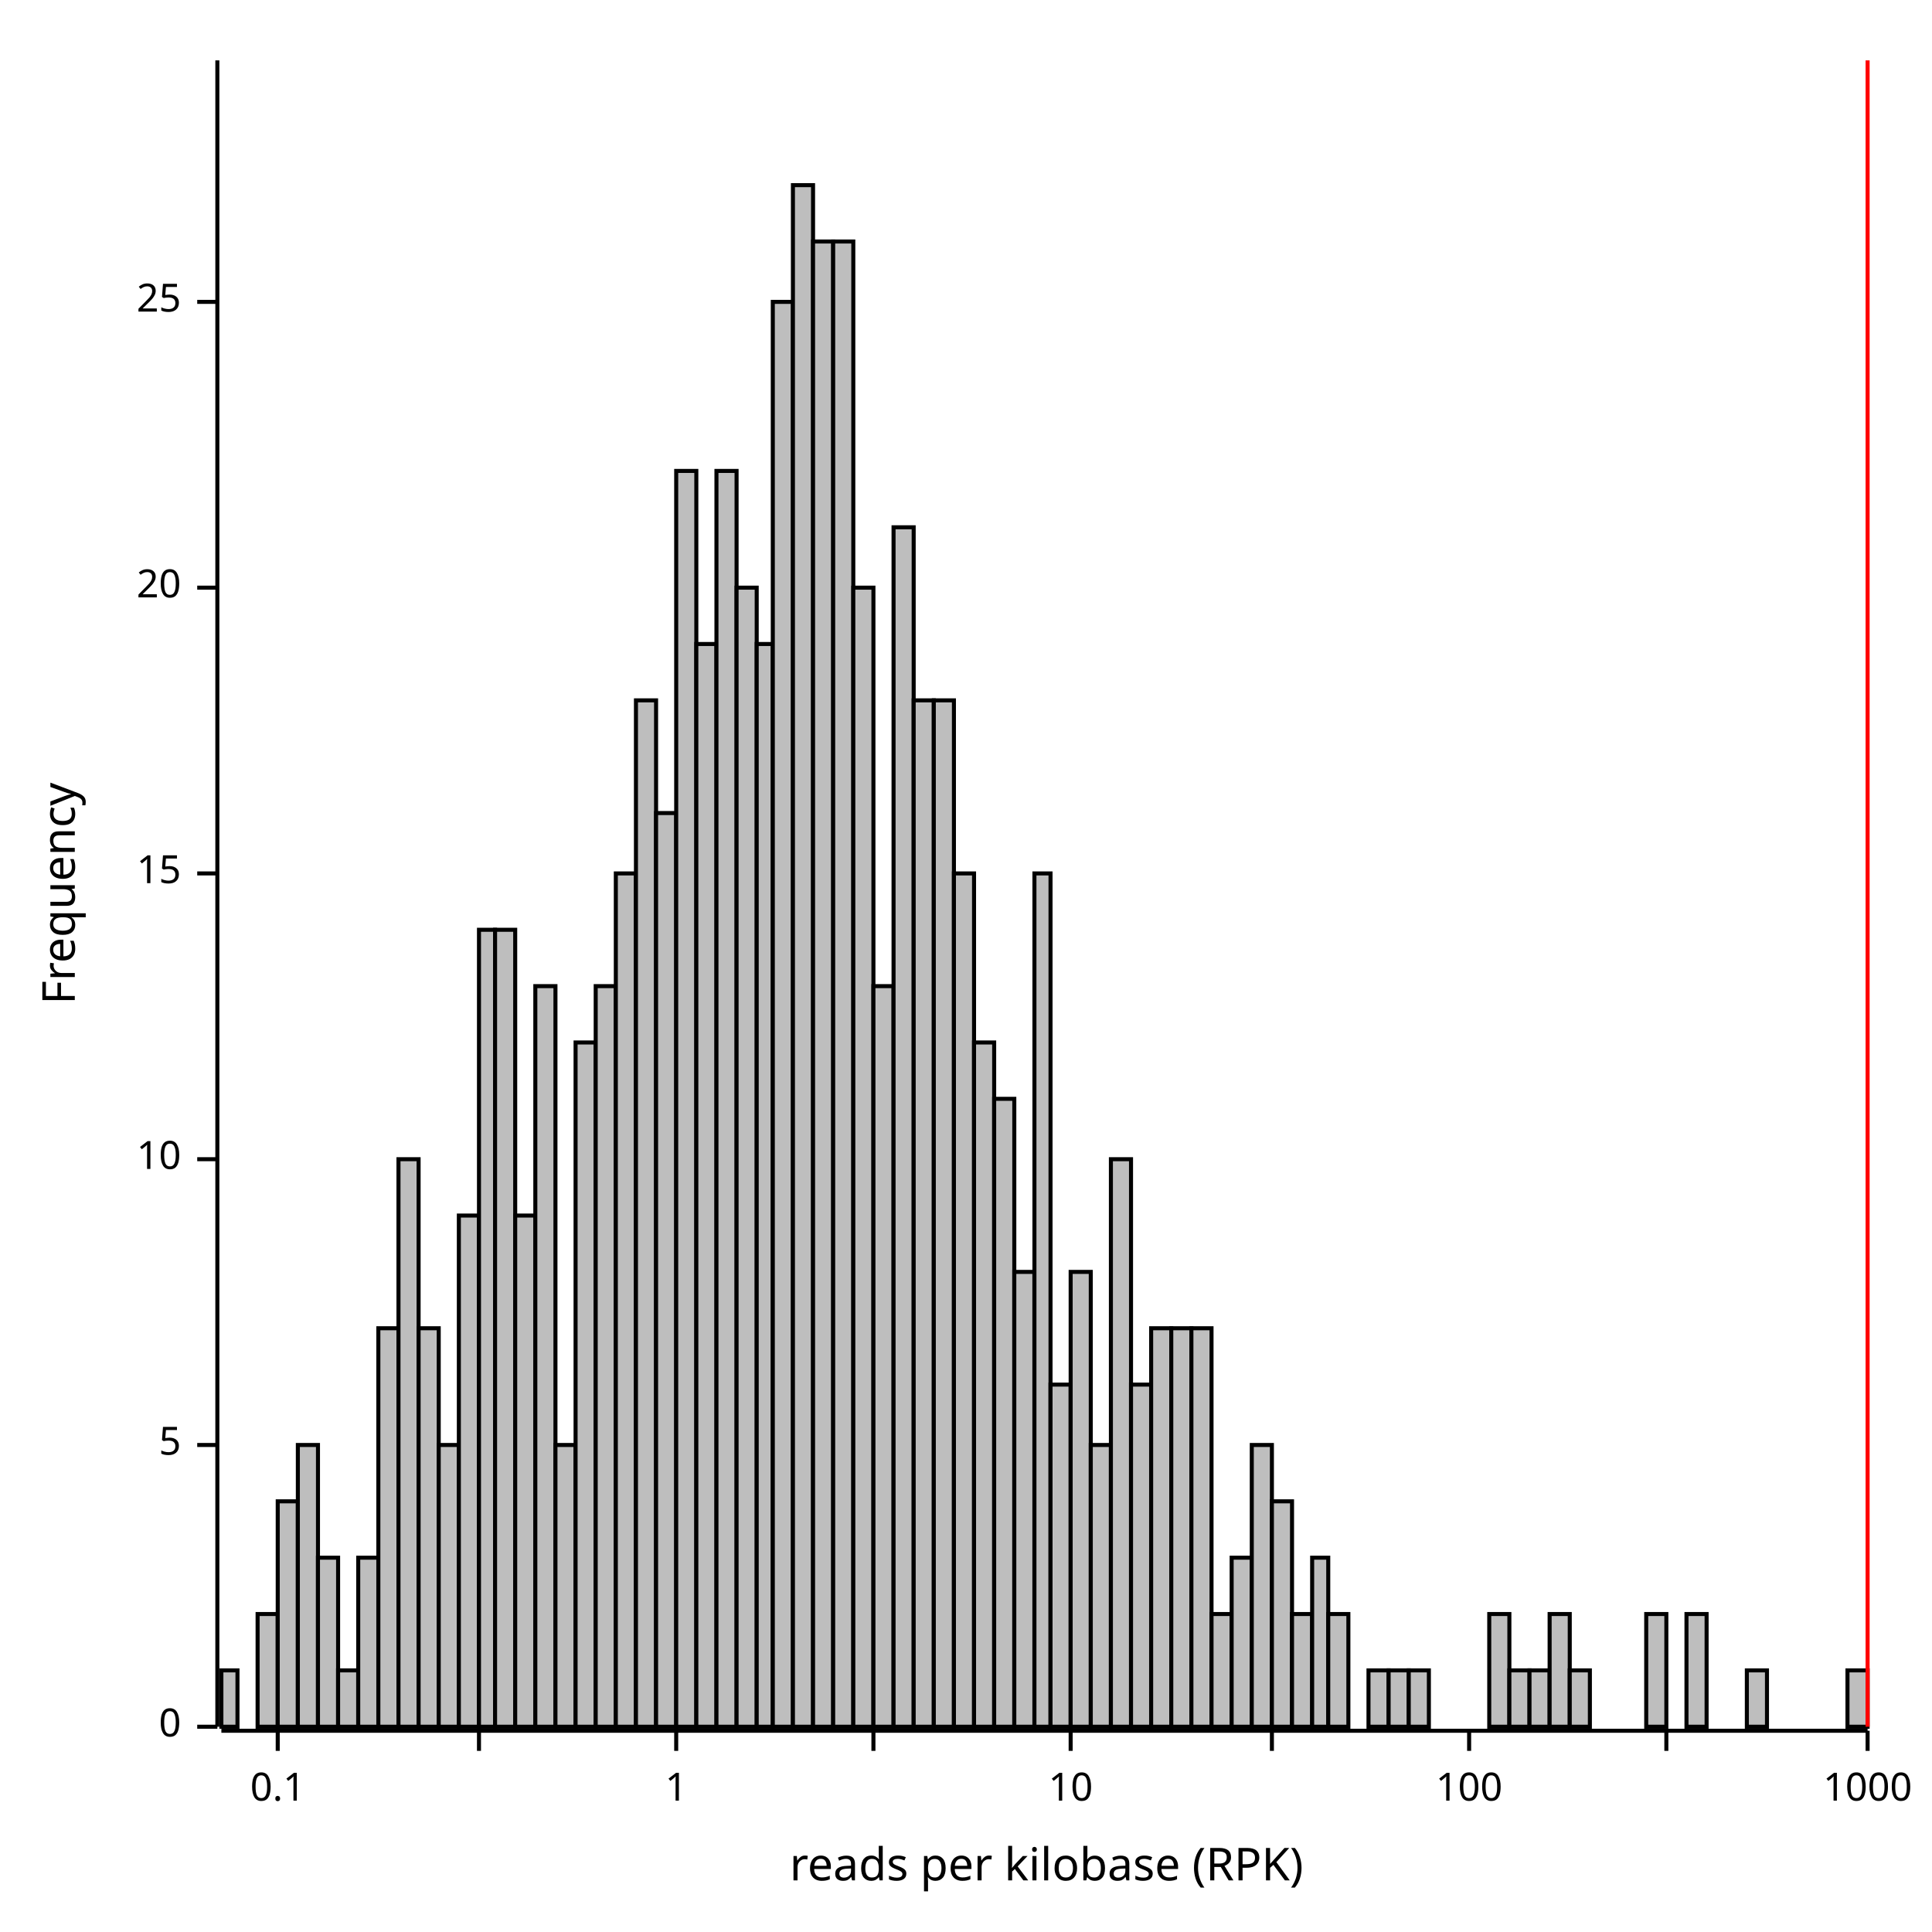
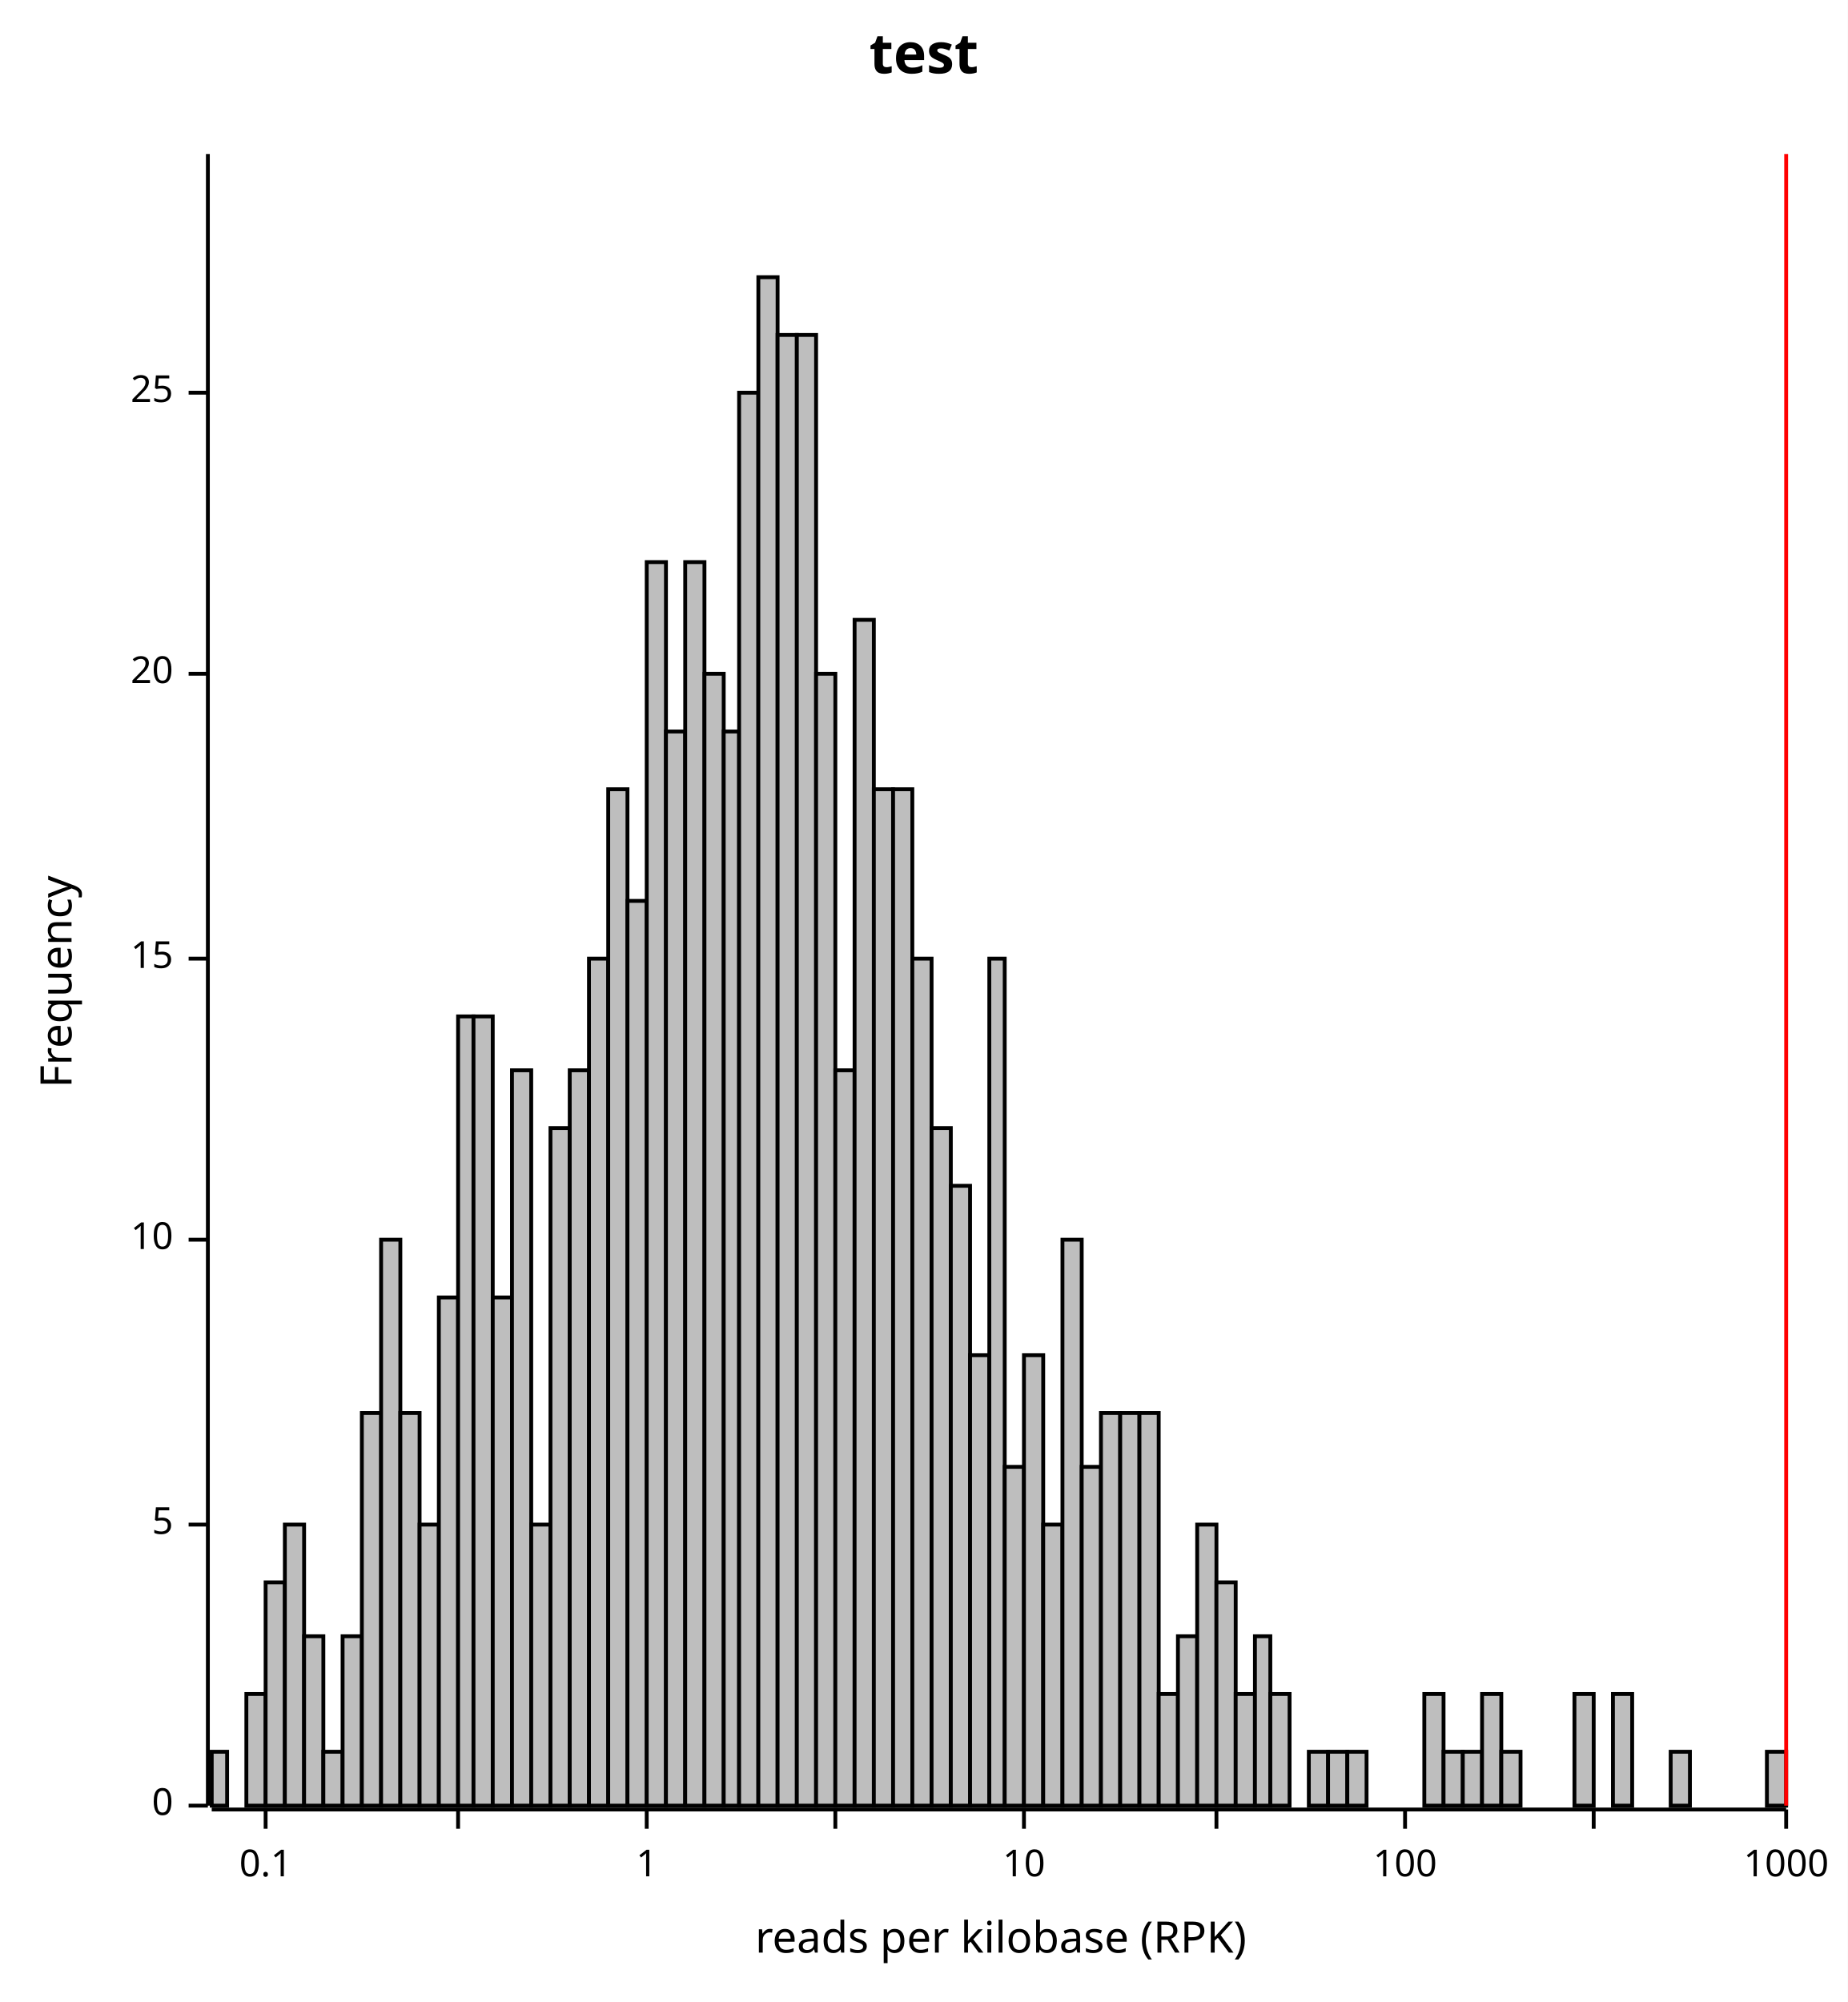
- <svg xmlns="http://www.w3.org/2000/svg" width="480" height="480" viewBox="0 0 480 480">
-   <rect x="0" y="0" width="480" height="480" opacity="1" fill="#FFFFFF" stroke="none" />
-   <text x="10" y="222" dy="0.76em" text-anchor="middle" font-family="sans-serif" font-size="11.29" opacity="1" fill="#000000" transform="rotate(270, 10, 222)">
+ <svg xmlns="http://www.w3.org/2000/svg" width="480" height="520" viewBox="0 0 480 520">
+   <rect x="0" y="0" width="480" height="520" opacity="1" fill="#FFFFFF" stroke="none" />
+   <text x="240" y="8" dy="0.76em" text-anchor="middle" font-family="sans-serif" font-size="14.516" opacity="1" fill="#000000" font-weight="bold">
+ test
+ </text>
+   <text x="10" y="255" dy="0.76em" text-anchor="middle" font-family="sans-serif" font-size="11.29" opacity="1" fill="#000000" transform="rotate(270, 10, 255)">
Frequency
</text>
-   <text x="260" y="470" dy="-0.5ex" text-anchor="middle" font-family="sans-serif" font-size="11.29" opacity="1" fill="#000000">
+   <text x="260" y="510" dy="-0.5ex" text-anchor="middle" font-family="sans-serif" font-size="11.29" opacity="1" fill="#000000">
reads per kilobase (RPK)
</text>
-   <polyline fill="none" opacity="1" stroke="#000000" stroke-width="1" points="54,15 54,429 " />
-   <text x="45" y="429" dy="0.5ex" text-anchor="end" font-family="sans-serif" font-size="9.677" opacity="1" fill="#000000">
+   <polyline fill="none" opacity="1" stroke="#000000" stroke-width="1" points="54,40 54,469 " />
+   <text x="45" y="469" dy="0.5ex" text-anchor="end" font-family="sans-serif" font-size="9.677" opacity="1" fill="#000000">
0
</text>
-   <polyline fill="none" opacity="1" stroke="#000000" stroke-width="1" points="49,429 54,429 " />
-   <text x="45" y="359" dy="0.5ex" text-anchor="end" font-family="sans-serif" font-size="9.677" opacity="1" fill="#000000">
+   <polyline fill="none" opacity="1" stroke="#000000" stroke-width="1" points="49,469 54,469 " />
+   <text x="45" y="396" dy="0.5ex" text-anchor="end" font-family="sans-serif" font-size="9.677" opacity="1" fill="#000000">
5
</text>
-   <polyline fill="none" opacity="1" stroke="#000000" stroke-width="1" points="49,359 54,359 " />
-   <text x="45" y="288" dy="0.5ex" text-anchor="end" font-family="sans-serif" font-size="9.677" opacity="1" fill="#000000">
+   <polyline fill="none" opacity="1" stroke="#000000" stroke-width="1" points="49,396 54,396 " />
+   <text x="45" y="322" dy="0.5ex" text-anchor="end" font-family="sans-serif" font-size="9.677" opacity="1" fill="#000000">
10
</text>
-   <polyline fill="none" opacity="1" stroke="#000000" stroke-width="1" points="49,288 54,288 " />
-   <text x="45" y="217" dy="0.5ex" text-anchor="end" font-family="sans-serif" font-size="9.677" opacity="1" fill="#000000">
+   <polyline fill="none" opacity="1" stroke="#000000" stroke-width="1" points="49,322 54,322 " />
+   <text x="45" y="249" dy="0.5ex" text-anchor="end" font-family="sans-serif" font-size="9.677" opacity="1" fill="#000000">
15
</text>
-   <polyline fill="none" opacity="1" stroke="#000000" stroke-width="1" points="49,217 54,217 " />
-   <text x="45" y="146" dy="0.5ex" text-anchor="end" font-family="sans-serif" font-size="9.677" opacity="1" fill="#000000">
+   <polyline fill="none" opacity="1" stroke="#000000" stroke-width="1" points="49,249 54,249 " />
+   <text x="45" y="175" dy="0.5ex" text-anchor="end" font-family="sans-serif" font-size="9.677" opacity="1" fill="#000000">
20
</text>
-   <polyline fill="none" opacity="1" stroke="#000000" stroke-width="1" points="49,146 54,146 " />
-   <text x="45" y="75" dy="0.5ex" text-anchor="end" font-family="sans-serif" font-size="9.677" opacity="1" fill="#000000">
+   <polyline fill="none" opacity="1" stroke="#000000" stroke-width="1" points="49,175 54,175 " />
+   <text x="45" y="102" dy="0.5ex" text-anchor="end" font-family="sans-serif" font-size="9.677" opacity="1" fill="#000000">
25
</text>
-   <polyline fill="none" opacity="1" stroke="#000000" stroke-width="1" points="49,75 54,75 " />
-   <polyline fill="none" opacity="1" stroke="#000000" stroke-width="1" points="55,430 464,430 " />
-   <text x="69" y="440" dy="0.76em" text-anchor="middle" font-family="sans-serif" font-size="9.677" opacity="1" fill="#000000">
+   <polyline fill="none" opacity="1" stroke="#000000" stroke-width="1" points="49,102 54,102 " />
+   <polyline fill="none" opacity="1" stroke="#000000" stroke-width="1" points="55,470 464,470 " />
+   <text x="69" y="480" dy="0.76em" text-anchor="middle" font-family="sans-serif" font-size="9.677" opacity="1" fill="#000000">
0.1
</text>
-   <polyline fill="none" opacity="1" stroke="#000000" stroke-width="1" points="69,430 69,435 " />
-   <text x="119" y="440" dy="0.76em" text-anchor="middle" font-family="sans-serif" font-size="9.677" opacity="1" fill="#000000">
- 
- </text>
-   <polyline fill="none" opacity="1" stroke="#000000" stroke-width="1" points="119,430 119,435 " />
-   <text x="168" y="440" dy="0.76em" text-anchor="middle" font-family="sans-serif" font-size="9.677" opacity="1" fill="#000000">
+   <polyline fill="none" opacity="1" stroke="#000000" stroke-width="1" points="69,470 69,475 " />
+   <text x="119" y="480" dy="0.76em" text-anchor="middle" font-family="sans-serif" font-size="9.677" opacity="1" fill="#000000">
+ 
+ </text>
+   <polyline fill="none" opacity="1" stroke="#000000" stroke-width="1" points="119,470 119,475 " />
+   <text x="168" y="480" dy="0.76em" text-anchor="middle" font-family="sans-serif" font-size="9.677" opacity="1" fill="#000000">
1
</text>
-   <polyline fill="none" opacity="1" stroke="#000000" stroke-width="1" points="168,430 168,435 " />
-   <text x="217" y="440" dy="0.76em" text-anchor="middle" font-family="sans-serif" font-size="9.677" opacity="1" fill="#000000">
- 
- </text>
-   <polyline fill="none" opacity="1" stroke="#000000" stroke-width="1" points="217,430 217,435 " />
-   <text x="266" y="440" dy="0.76em" text-anchor="middle" font-family="sans-serif" font-size="9.677" opacity="1" fill="#000000">
+   <polyline fill="none" opacity="1" stroke="#000000" stroke-width="1" points="168,470 168,475 " />
+   <text x="217" y="480" dy="0.76em" text-anchor="middle" font-family="sans-serif" font-size="9.677" opacity="1" fill="#000000">
+ 
+ </text>
+   <polyline fill="none" opacity="1" stroke="#000000" stroke-width="1" points="217,470 217,475 " />
+   <text x="266" y="480" dy="0.76em" text-anchor="middle" font-family="sans-serif" font-size="9.677" opacity="1" fill="#000000">
10
</text>
-   <polyline fill="none" opacity="1" stroke="#000000" stroke-width="1" points="266,430 266,435 " />
-   <text x="316" y="440" dy="0.76em" text-anchor="middle" font-family="sans-serif" font-size="9.677" opacity="1" fill="#000000">
- 
- </text>
-   <polyline fill="none" opacity="1" stroke="#000000" stroke-width="1" points="316,430 316,435 " />
-   <text x="365" y="440" dy="0.76em" text-anchor="middle" font-family="sans-serif" font-size="9.677" opacity="1" fill="#000000">
+   <polyline fill="none" opacity="1" stroke="#000000" stroke-width="1" points="266,470 266,475 " />
+   <text x="316" y="480" dy="0.76em" text-anchor="middle" font-family="sans-serif" font-size="9.677" opacity="1" fill="#000000">
+ 
+ </text>
+   <polyline fill="none" opacity="1" stroke="#000000" stroke-width="1" points="316,470 316,475 " />
+   <text x="365" y="480" dy="0.76em" text-anchor="middle" font-family="sans-serif" font-size="9.677" opacity="1" fill="#000000">
100
</text>
-   <polyline fill="none" opacity="1" stroke="#000000" stroke-width="1" points="365,430 365,435 " />
-   <text x="414" y="440" dy="0.76em" text-anchor="middle" font-family="sans-serif" font-size="9.677" opacity="1" fill="#000000">
- 
- </text>
-   <polyline fill="none" opacity="1" stroke="#000000" stroke-width="1" points="414,430 414,435 " />
-   <text x="464" y="440" dy="0.76em" text-anchor="middle" font-family="sans-serif" font-size="9.677" opacity="1" fill="#000000">
+   <polyline fill="none" opacity="1" stroke="#000000" stroke-width="1" points="365,470 365,475 " />
+   <text x="414" y="480" dy="0.76em" text-anchor="middle" font-family="sans-serif" font-size="9.677" opacity="1" fill="#000000">
+ 
+ </text>
+   <polyline fill="none" opacity="1" stroke="#000000" stroke-width="1" points="414,470 414,475 " />
+   <text x="464" y="480" dy="0.76em" text-anchor="middle" font-family="sans-serif" font-size="9.677" opacity="1" fill="#000000">
1000
</text>
-   <polyline fill="none" opacity="1" stroke="#000000" stroke-width="1" points="464,430 464,435 " />
-   <rect x="55" y="415" width="4" height="14" opacity="1" fill="#BEBEBE" stroke="none" />
-   <rect x="55" y="415" width="4" height="14" opacity="1" fill="none" stroke="#000000" />
-   <rect x="64" y="401" width="5" height="28" opacity="1" fill="#BEBEBE" stroke="none" />
-   <rect x="64" y="401" width="5" height="28" opacity="1" fill="none" stroke="#000000" />
-   <rect x="69" y="373" width="5" height="56" opacity="1" fill="#BEBEBE" stroke="none" />
-   <rect x="69" y="373" width="5" height="56" opacity="1" fill="none" stroke="#000000" />
-   <rect x="74" y="359" width="5" height="70" opacity="1" fill="#BEBEBE" stroke="none" />
-   <rect x="74" y="359" width="5" height="70" opacity="1" fill="none" stroke="#000000" />
-   <rect x="79" y="387" width="5" height="42" opacity="1" fill="#BEBEBE" stroke="none" />
-   <rect x="79" y="387" width="5" height="42" opacity="1" fill="none" stroke="#000000" />
-   <rect x="84" y="415" width="5" height="14" opacity="1" fill="#BEBEBE" stroke="none" />
-   <rect x="84" y="415" width="5" height="14" opacity="1" fill="none" stroke="#000000" />
-   <rect x="89" y="387" width="5" height="42" opacity="1" fill="#BEBEBE" stroke="none" />
-   <rect x="89" y="387" width="5" height="42" opacity="1" fill="none" stroke="#000000" />
-   <rect x="94" y="330" width="5" height="99" opacity="1" fill="#BEBEBE" stroke="none" />
-   <rect x="94" y="330" width="5" height="99" opacity="1" fill="none" stroke="#000000" />
-   <rect x="99" y="288" width="5" height="141" opacity="1" fill="#BEBEBE" stroke="none" />
-   <rect x="99" y="288" width="5" height="141" opacity="1" fill="none" stroke="#000000" />
-   <rect x="104" y="330" width="5" height="99" opacity="1" fill="#BEBEBE" stroke="none" />
-   <rect x="104" y="330" width="5" height="99" opacity="1" fill="none" stroke="#000000" />
-   <rect x="109" y="359" width="5" height="70" opacity="1" fill="#BEBEBE" stroke="none" />
-   <rect x="109" y="359" width="5" height="70" opacity="1" fill="none" stroke="#000000" />
-   <rect x="114" y="302" width="5" height="127" opacity="1" fill="#BEBEBE" stroke="none" />
-   <rect x="114" y="302" width="5" height="127" opacity="1" fill="none" stroke="#000000" />
-   <rect x="119" y="231" width="4" height="198" opacity="1" fill="#BEBEBE" stroke="none" />
-   <rect x="119" y="231" width="4" height="198" opacity="1" fill="none" stroke="#000000" />
-   <rect x="123" y="231" width="5" height="198" opacity="1" fill="#BEBEBE" stroke="none" />
-   <rect x="123" y="231" width="5" height="198" opacity="1" fill="none" stroke="#000000" />
-   <rect x="128" y="302" width="5" height="127" opacity="1" fill="#BEBEBE" stroke="none" />
-   <rect x="128" y="302" width="5" height="127" opacity="1" fill="none" stroke="#000000" />
-   <rect x="133" y="245" width="5" height="184" opacity="1" fill="#BEBEBE" stroke="none" />
-   <rect x="133" y="245" width="5" height="184" opacity="1" fill="none" stroke="#000000" />
-   <rect x="138" y="359" width="5" height="70" opacity="1" fill="#BEBEBE" stroke="none" />
-   <rect x="138" y="359" width="5" height="70" opacity="1" fill="none" stroke="#000000" />
-   <rect x="143" y="259" width="5" height="170" opacity="1" fill="#BEBEBE" stroke="none" />
-   <rect x="143" y="259" width="5" height="170" opacity="1" fill="none" stroke="#000000" />
-   <rect x="148" y="245" width="5" height="184" opacity="1" fill="#BEBEBE" stroke="none" />
-   <rect x="148" y="245" width="5" height="184" opacity="1" fill="none" stroke="#000000" />
-   <rect x="153" y="217" width="5" height="212" opacity="1" fill="#BEBEBE" stroke="none" />
-   <rect x="153" y="217" width="5" height="212" opacity="1" fill="none" stroke="#000000" />
-   <rect x="158" y="174" width="5" height="255" opacity="1" fill="#BEBEBE" stroke="none" />
-   <rect x="158" y="174" width="5" height="255" opacity="1" fill="none" stroke="#000000" />
-   <rect x="163" y="202" width="5" height="227" opacity="1" fill="#BEBEBE" stroke="none" />
-   <rect x="163" y="202" width="5" height="227" opacity="1" fill="none" stroke="#000000" />
-   <rect x="168" y="117" width="5" height="312" opacity="1" fill="#BEBEBE" stroke="none" />
-   <rect x="168" y="117" width="5" height="312" opacity="1" fill="none" stroke="#000000" />
-   <rect x="173" y="160" width="5" height="269" opacity="1" fill="#BEBEBE" stroke="none" />
-   <rect x="173" y="160" width="5" height="269" opacity="1" fill="none" stroke="#000000" />
-   <rect x="178" y="117" width="5" height="312" opacity="1" fill="#BEBEBE" stroke="none" />
-   <rect x="178" y="117" width="5" height="312" opacity="1" fill="none" stroke="#000000" />
-   <rect x="183" y="146" width="5" height="283" opacity="1" fill="#BEBEBE" stroke="none" />
-   <rect x="183" y="146" width="5" height="283" opacity="1" fill="none" stroke="#000000" />
-   <rect x="188" y="160" width="4" height="269" opacity="1" fill="#BEBEBE" stroke="none" />
-   <rect x="188" y="160" width="4" height="269" opacity="1" fill="none" stroke="#000000" />
-   <rect x="192" y="75" width="5" height="354" opacity="1" fill="#BEBEBE" stroke="none" />
-   <rect x="192" y="75" width="5" height="354" opacity="1" fill="none" stroke="#000000" />
-   <rect x="197" y="46" width="5" height="383" opacity="1" fill="#BEBEBE" stroke="none" />
-   <rect x="197" y="46" width="5" height="383" opacity="1" fill="none" stroke="#000000" />
-   <rect x="202" y="60" width="5" height="369" opacity="1" fill="#BEBEBE" stroke="none" />
-   <rect x="202" y="60" width="5" height="369" opacity="1" fill="none" stroke="#000000" />
-   <rect x="207" y="60" width="5" height="369" opacity="1" fill="#BEBEBE" stroke="none" />
-   <rect x="207" y="60" width="5" height="369" opacity="1" fill="none" stroke="#000000" />
-   <rect x="212" y="146" width="5" height="283" opacity="1" fill="#BEBEBE" stroke="none" />
-   <rect x="212" y="146" width="5" height="283" opacity="1" fill="none" stroke="#000000" />
-   <rect x="217" y="245" width="5" height="184" opacity="1" fill="#BEBEBE" stroke="none" />
-   <rect x="217" y="245" width="5" height="184" opacity="1" fill="none" stroke="#000000" />
-   <rect x="222" y="131" width="5" height="298" opacity="1" fill="#BEBEBE" stroke="none" />
-   <rect x="222" y="131" width="5" height="298" opacity="1" fill="none" stroke="#000000" />
-   <rect x="227" y="174" width="5" height="255" opacity="1" fill="#BEBEBE" stroke="none" />
-   <rect x="227" y="174" width="5" height="255" opacity="1" fill="none" stroke="#000000" />
-   <rect x="232" y="174" width="5" height="255" opacity="1" fill="#BEBEBE" stroke="none" />
-   <rect x="232" y="174" width="5" height="255" opacity="1" fill="none" stroke="#000000" />
-   <rect x="237" y="217" width="5" height="212" opacity="1" fill="#BEBEBE" stroke="none" />
-   <rect x="237" y="217" width="5" height="212" opacity="1" fill="none" stroke="#000000" />
-   <rect x="242" y="259" width="5" height="170" opacity="1" fill="#BEBEBE" stroke="none" />
-   <rect x="242" y="259" width="5" height="170" opacity="1" fill="none" stroke="#000000" />
-   <rect x="247" y="273" width="5" height="156" opacity="1" fill="#BEBEBE" stroke="none" />
-   <rect x="247" y="273" width="5" height="156" opacity="1" fill="none" stroke="#000000" />
-   <rect x="252" y="316" width="5" height="113" opacity="1" fill="#BEBEBE" stroke="none" />
-   <rect x="252" y="316" width="5" height="113" opacity="1" fill="none" stroke="#000000" />
-   <rect x="257" y="217" width="4" height="212" opacity="1" fill="#BEBEBE" stroke="none" />
-   <rect x="257" y="217" width="4" height="212" opacity="1" fill="none" stroke="#000000" />
-   <rect x="261" y="344" width="5" height="85" opacity="1" fill="#BEBEBE" stroke="none" />
-   <rect x="261" y="344" width="5" height="85" opacity="1" fill="none" stroke="#000000" />
-   <rect x="266" y="316" width="5" height="113" opacity="1" fill="#BEBEBE" stroke="none" />
-   <rect x="266" y="316" width="5" height="113" opacity="1" fill="none" stroke="#000000" />
-   <rect x="271" y="359" width="5" height="70" opacity="1" fill="#BEBEBE" stroke="none" />
-   <rect x="271" y="359" width="5" height="70" opacity="1" fill="none" stroke="#000000" />
-   <rect x="276" y="288" width="5" height="141" opacity="1" fill="#BEBEBE" stroke="none" />
-   <rect x="276" y="288" width="5" height="141" opacity="1" fill="none" stroke="#000000" />
-   <rect x="281" y="344" width="5" height="85" opacity="1" fill="#BEBEBE" stroke="none" />
-   <rect x="281" y="344" width="5" height="85" opacity="1" fill="none" stroke="#000000" />
-   <rect x="286" y="330" width="5" height="99" opacity="1" fill="#BEBEBE" stroke="none" />
-   <rect x="286" y="330" width="5" height="99" opacity="1" fill="none" stroke="#000000" />
-   <rect x="291" y="330" width="5" height="99" opacity="1" fill="#BEBEBE" stroke="none" />
-   <rect x="291" y="330" width="5" height="99" opacity="1" fill="none" stroke="#000000" />
-   <rect x="296" y="330" width="5" height="99" opacity="1" fill="#BEBEBE" stroke="none" />
-   <rect x="296" y="330" width="5" height="99" opacity="1" fill="none" stroke="#000000" />
-   <rect x="301" y="401" width="5" height="28" opacity="1" fill="#BEBEBE" stroke="none" />
-   <rect x="301" y="401" width="5" height="28" opacity="1" fill="none" stroke="#000000" />
-   <rect x="306" y="387" width="5" height="42" opacity="1" fill="#BEBEBE" stroke="none" />
-   <rect x="306" y="387" width="5" height="42" opacity="1" fill="none" stroke="#000000" />
-   <rect x="311" y="359" width="5" height="70" opacity="1" fill="#BEBEBE" stroke="none" />
-   <rect x="311" y="359" width="5" height="70" opacity="1" fill="none" stroke="#000000" />
-   <rect x="316" y="373" width="5" height="56" opacity="1" fill="#BEBEBE" stroke="none" />
-   <rect x="316" y="373" width="5" height="56" opacity="1" fill="none" stroke="#000000" />
-   <rect x="321" y="401" width="5" height="28" opacity="1" fill="#BEBEBE" stroke="none" />
-   <rect x="321" y="401" width="5" height="28" opacity="1" fill="none" stroke="#000000" />
-   <rect x="326" y="387" width="4" height="42" opacity="1" fill="#BEBEBE" stroke="none" />
-   <rect x="326" y="387" width="4" height="42" opacity="1" fill="none" stroke="#000000" />
-   <rect x="330" y="401" width="5" height="28" opacity="1" fill="#BEBEBE" stroke="none" />
-   <rect x="330" y="401" width="5" height="28" opacity="1" fill="none" stroke="#000000" />
-   <rect x="340" y="415" width="5" height="14" opacity="1" fill="#BEBEBE" stroke="none" />
-   <rect x="340" y="415" width="5" height="14" opacity="1" fill="none" stroke="#000000" />
-   <rect x="345" y="415" width="5" height="14" opacity="1" fill="#BEBEBE" stroke="none" />
-   <rect x="345" y="415" width="5" height="14" opacity="1" fill="none" stroke="#000000" />
-   <rect x="350" y="415" width="5" height="14" opacity="1" fill="#BEBEBE" stroke="none" />
-   <rect x="350" y="415" width="5" height="14" opacity="1" fill="none" stroke="#000000" />
-   <rect x="370" y="401" width="5" height="28" opacity="1" fill="#BEBEBE" stroke="none" />
-   <rect x="370" y="401" width="5" height="28" opacity="1" fill="none" stroke="#000000" />
-   <rect x="375" y="415" width="5" height="14" opacity="1" fill="#BEBEBE" stroke="none" />
-   <rect x="375" y="415" width="5" height="14" opacity="1" fill="none" stroke="#000000" />
-   <rect x="380" y="415" width="5" height="14" opacity="1" fill="#BEBEBE" stroke="none" />
-   <rect x="380" y="415" width="5" height="14" opacity="1" fill="none" stroke="#000000" />
-   <rect x="385" y="401" width="5" height="28" opacity="1" fill="#BEBEBE" stroke="none" />
-   <rect x="385" y="401" width="5" height="28" opacity="1" fill="none" stroke="#000000" />
-   <rect x="390" y="415" width="5" height="14" opacity="1" fill="#BEBEBE" stroke="none" />
-   <rect x="390" y="415" width="5" height="14" opacity="1" fill="none" stroke="#000000" />
-   <rect x="409" y="401" width="5" height="28" opacity="1" fill="#BEBEBE" stroke="none" />
-   <rect x="409" y="401" width="5" height="28" opacity="1" fill="none" stroke="#000000" />
-   <rect x="419" y="401" width="5" height="28" opacity="1" fill="#BEBEBE" stroke="none" />
-   <rect x="419" y="401" width="5" height="28" opacity="1" fill="none" stroke="#000000" />
-   <rect x="434" y="415" width="5" height="14" opacity="1" fill="#BEBEBE" stroke="none" />
-   <rect x="434" y="415" width="5" height="14" opacity="1" fill="none" stroke="#000000" />
-   <rect x="459" y="415" width="5" height="14" opacity="1" fill="#BEBEBE" stroke="none" />
-   <rect x="459" y="415" width="5" height="14" opacity="1" fill="none" stroke="#000000" />
-   <polyline fill="none" opacity="1" stroke="#FF0000" stroke-width="1" points="464,429 464,15 " />
+   <polyline fill="none" opacity="1" stroke="#000000" stroke-width="1" points="464,470 464,475 " />
+   <rect x="55" y="455" width="4" height="14" opacity="1" fill="#BEBEBE" stroke="none" />
+   <rect x="55" y="455" width="4" height="14" opacity="1" fill="none" stroke="#000000" />
+   <rect x="64" y="440" width="5" height="29" opacity="1" fill="#BEBEBE" stroke="none" />
+   <rect x="64" y="440" width="5" height="29" opacity="1" fill="none" stroke="#000000" />
+   <rect x="69" y="411" width="5" height="58" opacity="1" fill="#BEBEBE" stroke="none" />
+   <rect x="69" y="411" width="5" height="58" opacity="1" fill="none" stroke="#000000" />
+   <rect x="74" y="396" width="5" height="73" opacity="1" fill="#BEBEBE" stroke="none" />
+   <rect x="74" y="396" width="5" height="73" opacity="1" fill="none" stroke="#000000" />
+   <rect x="79" y="425" width="5" height="44" opacity="1" fill="#BEBEBE" stroke="none" />
+   <rect x="79" y="425" width="5" height="44" opacity="1" fill="none" stroke="#000000" />
+   <rect x="84" y="455" width="5" height="14" opacity="1" fill="#BEBEBE" stroke="none" />
+   <rect x="84" y="455" width="5" height="14" opacity="1" fill="none" stroke="#000000" />
+   <rect x="89" y="425" width="5" height="44" opacity="1" fill="#BEBEBE" stroke="none" />
+   <rect x="89" y="425" width="5" height="44" opacity="1" fill="none" stroke="#000000" />
+   <rect x="94" y="367" width="5" height="102" opacity="1" fill="#BEBEBE" stroke="none" />
+   <rect x="94" y="367" width="5" height="102" opacity="1" fill="none" stroke="#000000" />
+   <rect x="99" y="322" width="5" height="147" opacity="1" fill="#BEBEBE" stroke="none" />
+   <rect x="99" y="322" width="5" height="147" opacity="1" fill="none" stroke="#000000" />
+   <rect x="104" y="367" width="5" height="102" opacity="1" fill="#BEBEBE" stroke="none" />
+   <rect x="104" y="367" width="5" height="102" opacity="1" fill="none" stroke="#000000" />
+   <rect x="109" y="396" width="5" height="73" opacity="1" fill="#BEBEBE" stroke="none" />
+   <rect x="109" y="396" width="5" height="73" opacity="1" fill="none" stroke="#000000" />
+   <rect x="114" y="337" width="5" height="132" opacity="1" fill="#BEBEBE" stroke="none" />
+   <rect x="114" y="337" width="5" height="132" opacity="1" fill="none" stroke="#000000" />
+   <rect x="119" y="264" width="4" height="205" opacity="1" fill="#BEBEBE" stroke="none" />
+   <rect x="119" y="264" width="4" height="205" opacity="1" fill="none" stroke="#000000" />
+   <rect x="123" y="264" width="5" height="205" opacity="1" fill="#BEBEBE" stroke="none" />
+   <rect x="123" y="264" width="5" height="205" opacity="1" fill="none" stroke="#000000" />
+   <rect x="128" y="337" width="5" height="132" opacity="1" fill="#BEBEBE" stroke="none" />
+   <rect x="128" y="337" width="5" height="132" opacity="1" fill="none" stroke="#000000" />
+   <rect x="133" y="278" width="5" height="191" opacity="1" fill="#BEBEBE" stroke="none" />
+   <rect x="133" y="278" width="5" height="191" opacity="1" fill="none" stroke="#000000" />
+   <rect x="138" y="396" width="5" height="73" opacity="1" fill="#BEBEBE" stroke="none" />
+   <rect x="138" y="396" width="5" height="73" opacity="1" fill="none" stroke="#000000" />
+   <rect x="143" y="293" width="5" height="176" opacity="1" fill="#BEBEBE" stroke="none" />
+   <rect x="143" y="293" width="5" height="176" opacity="1" fill="none" stroke="#000000" />
+   <rect x="148" y="278" width="5" height="191" opacity="1" fill="#BEBEBE" stroke="none" />
+   <rect x="148" y="278" width="5" height="191" opacity="1" fill="none" stroke="#000000" />
+   <rect x="153" y="249" width="5" height="220" opacity="1" fill="#BEBEBE" stroke="none" />
+   <rect x="153" y="249" width="5" height="220" opacity="1" fill="none" stroke="#000000" />
+   <rect x="158" y="205" width="5" height="264" opacity="1" fill="#BEBEBE" stroke="none" />
+   <rect x="158" y="205" width="5" height="264" opacity="1" fill="none" stroke="#000000" />
+   <rect x="163" y="234" width="5" height="235" opacity="1" fill="#BEBEBE" stroke="none" />
+   <rect x="163" y="234" width="5" height="235" opacity="1" fill="none" stroke="#000000" />
+   <rect x="168" y="146" width="5" height="323" opacity="1" fill="#BEBEBE" stroke="none" />
+   <rect x="168" y="146" width="5" height="323" opacity="1" fill="none" stroke="#000000" />
+   <rect x="173" y="190" width="5" height="279" opacity="1" fill="#BEBEBE" stroke="none" />
+   <rect x="173" y="190" width="5" height="279" opacity="1" fill="none" stroke="#000000" />
+   <rect x="178" y="146" width="5" height="323" opacity="1" fill="#BEBEBE" stroke="none" />
+   <rect x="178" y="146" width="5" height="323" opacity="1" fill="none" stroke="#000000" />
+   <rect x="183" y="175" width="5" height="294" opacity="1" fill="#BEBEBE" stroke="none" />
+   <rect x="183" y="175" width="5" height="294" opacity="1" fill="none" stroke="#000000" />
+   <rect x="188" y="190" width="4" height="279" opacity="1" fill="#BEBEBE" stroke="none" />
+   <rect x="188" y="190" width="4" height="279" opacity="1" fill="none" stroke="#000000" />
+   <rect x="192" y="102" width="5" height="367" opacity="1" fill="#BEBEBE" stroke="none" />
+   <rect x="192" y="102" width="5" height="367" opacity="1" fill="none" stroke="#000000" />
+   <rect x="197" y="72" width="5" height="397" opacity="1" fill="#BEBEBE" stroke="none" />
+   <rect x="197" y="72" width="5" height="397" opacity="1" fill="none" stroke="#000000" />
+   <rect x="202" y="87" width="5" height="382" opacity="1" fill="#BEBEBE" stroke="none" />
+   <rect x="202" y="87" width="5" height="382" opacity="1" fill="none" stroke="#000000" />
+   <rect x="207" y="87" width="5" height="382" opacity="1" fill="#BEBEBE" stroke="none" />
+   <rect x="207" y="87" width="5" height="382" opacity="1" fill="none" stroke="#000000" />
+   <rect x="212" y="175" width="5" height="294" opacity="1" fill="#BEBEBE" stroke="none" />
+   <rect x="212" y="175" width="5" height="294" opacity="1" fill="none" stroke="#000000" />
+   <rect x="217" y="278" width="5" height="191" opacity="1" fill="#BEBEBE" stroke="none" />
+   <rect x="217" y="278" width="5" height="191" opacity="1" fill="none" stroke="#000000" />
+   <rect x="222" y="161" width="5" height="308" opacity="1" fill="#BEBEBE" stroke="none" />
+   <rect x="222" y="161" width="5" height="308" opacity="1" fill="none" stroke="#000000" />
+   <rect x="227" y="205" width="5" height="264" opacity="1" fill="#BEBEBE" stroke="none" />
+   <rect x="227" y="205" width="5" height="264" opacity="1" fill="none" stroke="#000000" />
+   <rect x="232" y="205" width="5" height="264" opacity="1" fill="#BEBEBE" stroke="none" />
+   <rect x="232" y="205" width="5" height="264" opacity="1" fill="none" stroke="#000000" />
+   <rect x="237" y="249" width="5" height="220" opacity="1" fill="#BEBEBE" stroke="none" />
+   <rect x="237" y="249" width="5" height="220" opacity="1" fill="none" stroke="#000000" />
+   <rect x="242" y="293" width="5" height="176" opacity="1" fill="#BEBEBE" stroke="none" />
+   <rect x="242" y="293" width="5" height="176" opacity="1" fill="none" stroke="#000000" />
+   <rect x="247" y="308" width="5" height="161" opacity="1" fill="#BEBEBE" stroke="none" />
+   <rect x="247" y="308" width="5" height="161" opacity="1" fill="none" stroke="#000000" />
+   <rect x="252" y="352" width="5" height="117" opacity="1" fill="#BEBEBE" stroke="none" />
+   <rect x="252" y="352" width="5" height="117" opacity="1" fill="none" stroke="#000000" />
+   <rect x="257" y="249" width="4" height="220" opacity="1" fill="#BEBEBE" stroke="none" />
+   <rect x="257" y="249" width="4" height="220" opacity="1" fill="none" stroke="#000000" />
+   <rect x="261" y="381" width="5" height="88" opacity="1" fill="#BEBEBE" stroke="none" />
+   <rect x="261" y="381" width="5" height="88" opacity="1" fill="none" stroke="#000000" />
+   <rect x="266" y="352" width="5" height="117" opacity="1" fill="#BEBEBE" stroke="none" />
+   <rect x="266" y="352" width="5" height="117" opacity="1" fill="none" stroke="#000000" />
+   <rect x="271" y="396" width="5" height="73" opacity="1" fill="#BEBEBE" stroke="none" />
+   <rect x="271" y="396" width="5" height="73" opacity="1" fill="none" stroke="#000000" />
+   <rect x="276" y="322" width="5" height="147" opacity="1" fill="#BEBEBE" stroke="none" />
+   <rect x="276" y="322" width="5" height="147" opacity="1" fill="none" stroke="#000000" />
+   <rect x="281" y="381" width="5" height="88" opacity="1" fill="#BEBEBE" stroke="none" />
+   <rect x="281" y="381" width="5" height="88" opacity="1" fill="none" stroke="#000000" />
+   <rect x="286" y="367" width="5" height="102" opacity="1" fill="#BEBEBE" stroke="none" />
+   <rect x="286" y="367" width="5" height="102" opacity="1" fill="none" stroke="#000000" />
+   <rect x="291" y="367" width="5" height="102" opacity="1" fill="#BEBEBE" stroke="none" />
+   <rect x="291" y="367" width="5" height="102" opacity="1" fill="none" stroke="#000000" />
+   <rect x="296" y="367" width="5" height="102" opacity="1" fill="#BEBEBE" stroke="none" />
+   <rect x="296" y="367" width="5" height="102" opacity="1" fill="none" stroke="#000000" />
+   <rect x="301" y="440" width="5" height="29" opacity="1" fill="#BEBEBE" stroke="none" />
+   <rect x="301" y="440" width="5" height="29" opacity="1" fill="none" stroke="#000000" />
+   <rect x="306" y="425" width="5" height="44" opacity="1" fill="#BEBEBE" stroke="none" />
+   <rect x="306" y="425" width="5" height="44" opacity="1" fill="none" stroke="#000000" />
+   <rect x="311" y="396" width="5" height="73" opacity="1" fill="#BEBEBE" stroke="none" />
+   <rect x="311" y="396" width="5" height="73" opacity="1" fill="none" stroke="#000000" />
+   <rect x="316" y="411" width="5" height="58" opacity="1" fill="#BEBEBE" stroke="none" />
+   <rect x="316" y="411" width="5" height="58" opacity="1" fill="none" stroke="#000000" />
+   <rect x="321" y="440" width="5" height="29" opacity="1" fill="#BEBEBE" stroke="none" />
+   <rect x="321" y="440" width="5" height="29" opacity="1" fill="none" stroke="#000000" />
+   <rect x="326" y="425" width="4" height="44" opacity="1" fill="#BEBEBE" stroke="none" />
+   <rect x="326" y="425" width="4" height="44" opacity="1" fill="none" stroke="#000000" />
+   <rect x="330" y="440" width="5" height="29" opacity="1" fill="#BEBEBE" stroke="none" />
+   <rect x="330" y="440" width="5" height="29" opacity="1" fill="none" stroke="#000000" />
+   <rect x="340" y="455" width="5" height="14" opacity="1" fill="#BEBEBE" stroke="none" />
+   <rect x="340" y="455" width="5" height="14" opacity="1" fill="none" stroke="#000000" />
+   <rect x="345" y="455" width="5" height="14" opacity="1" fill="#BEBEBE" stroke="none" />
+   <rect x="345" y="455" width="5" height="14" opacity="1" fill="none" stroke="#000000" />
+   <rect x="350" y="455" width="5" height="14" opacity="1" fill="#BEBEBE" stroke="none" />
+   <rect x="350" y="455" width="5" height="14" opacity="1" fill="none" stroke="#000000" />
+   <rect x="370" y="440" width="5" height="29" opacity="1" fill="#BEBEBE" stroke="none" />
+   <rect x="370" y="440" width="5" height="29" opacity="1" fill="none" stroke="#000000" />
+   <rect x="375" y="455" width="5" height="14" opacity="1" fill="#BEBEBE" stroke="none" />
+   <rect x="375" y="455" width="5" height="14" opacity="1" fill="none" stroke="#000000" />
+   <rect x="380" y="455" width="5" height="14" opacity="1" fill="#BEBEBE" stroke="none" />
+   <rect x="380" y="455" width="5" height="14" opacity="1" fill="none" stroke="#000000" />
+   <rect x="385" y="440" width="5" height="29" opacity="1" fill="#BEBEBE" stroke="none" />
+   <rect x="385" y="440" width="5" height="29" opacity="1" fill="none" stroke="#000000" />
+   <rect x="390" y="455" width="5" height="14" opacity="1" fill="#BEBEBE" stroke="none" />
+   <rect x="390" y="455" width="5" height="14" opacity="1" fill="none" stroke="#000000" />
+   <rect x="409" y="440" width="5" height="29" opacity="1" fill="#BEBEBE" stroke="none" />
+   <rect x="409" y="440" width="5" height="29" opacity="1" fill="none" stroke="#000000" />
+   <rect x="419" y="440" width="5" height="29" opacity="1" fill="#BEBEBE" stroke="none" />
+   <rect x="419" y="440" width="5" height="29" opacity="1" fill="none" stroke="#000000" />
+   <rect x="434" y="455" width="5" height="14" opacity="1" fill="#BEBEBE" stroke="none" />
+   <rect x="434" y="455" width="5" height="14" opacity="1" fill="none" stroke="#000000" />
+   <rect x="459" y="455" width="5" height="14" opacity="1" fill="#BEBEBE" stroke="none" />
+   <rect x="459" y="455" width="5" height="14" opacity="1" fill="none" stroke="#000000" />
+   <polyline fill="none" opacity="1" stroke="#FF0000" stroke-width="1" points="464,469 464,40 " />
</svg>
